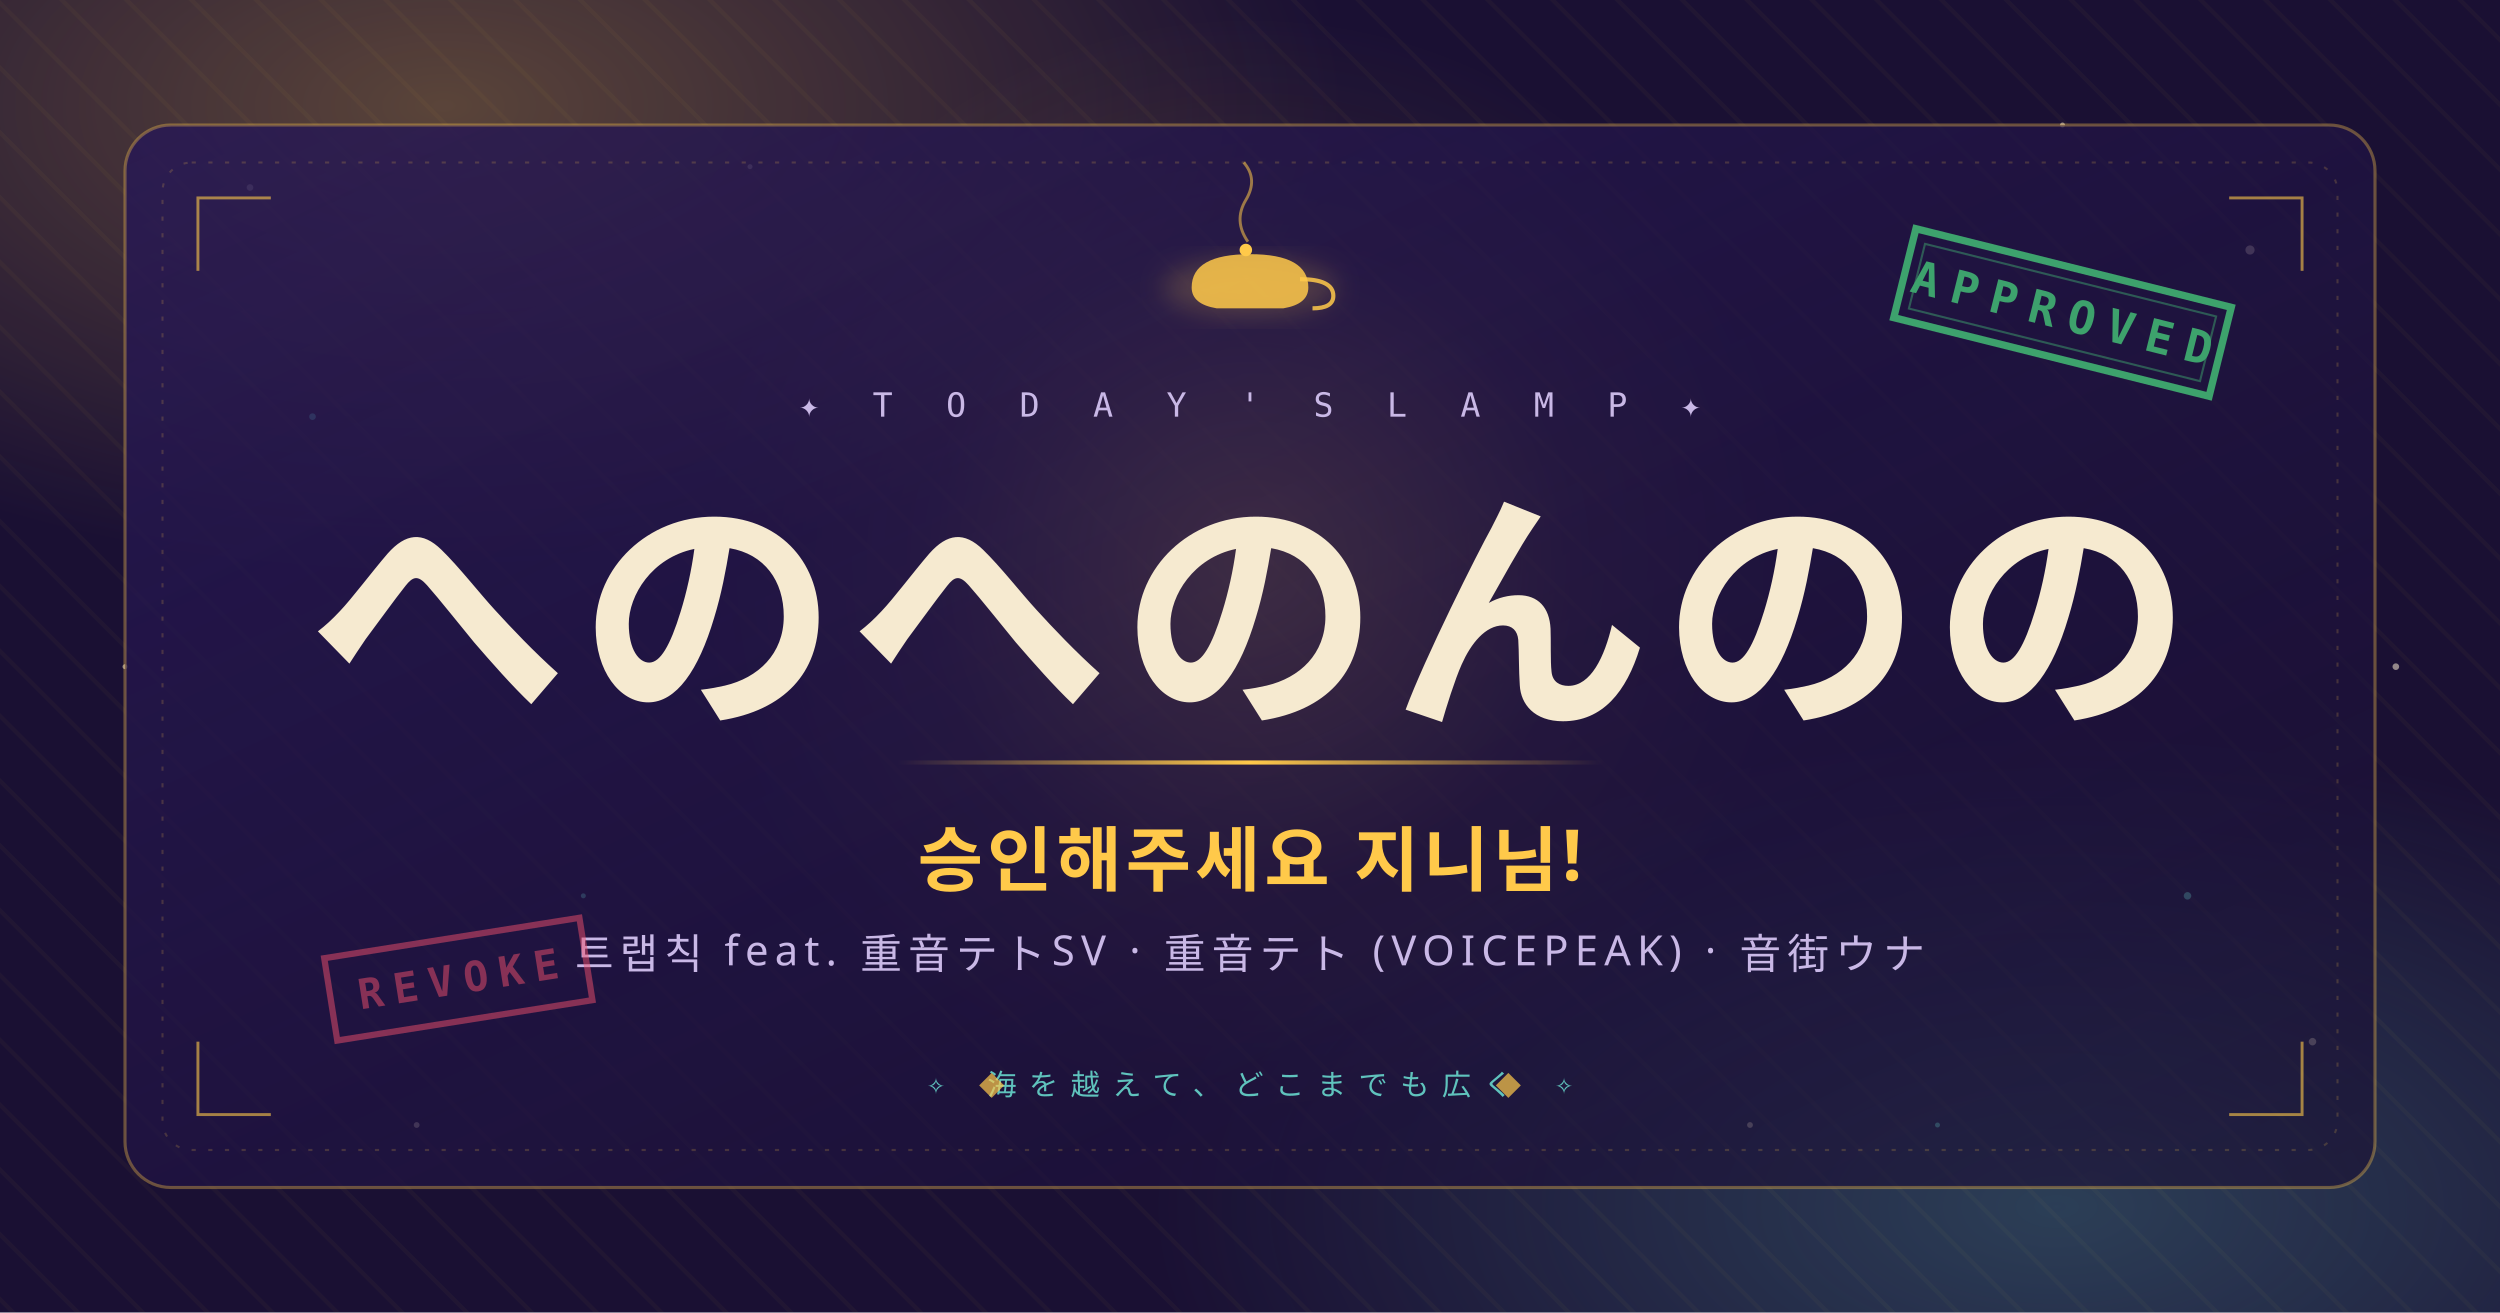
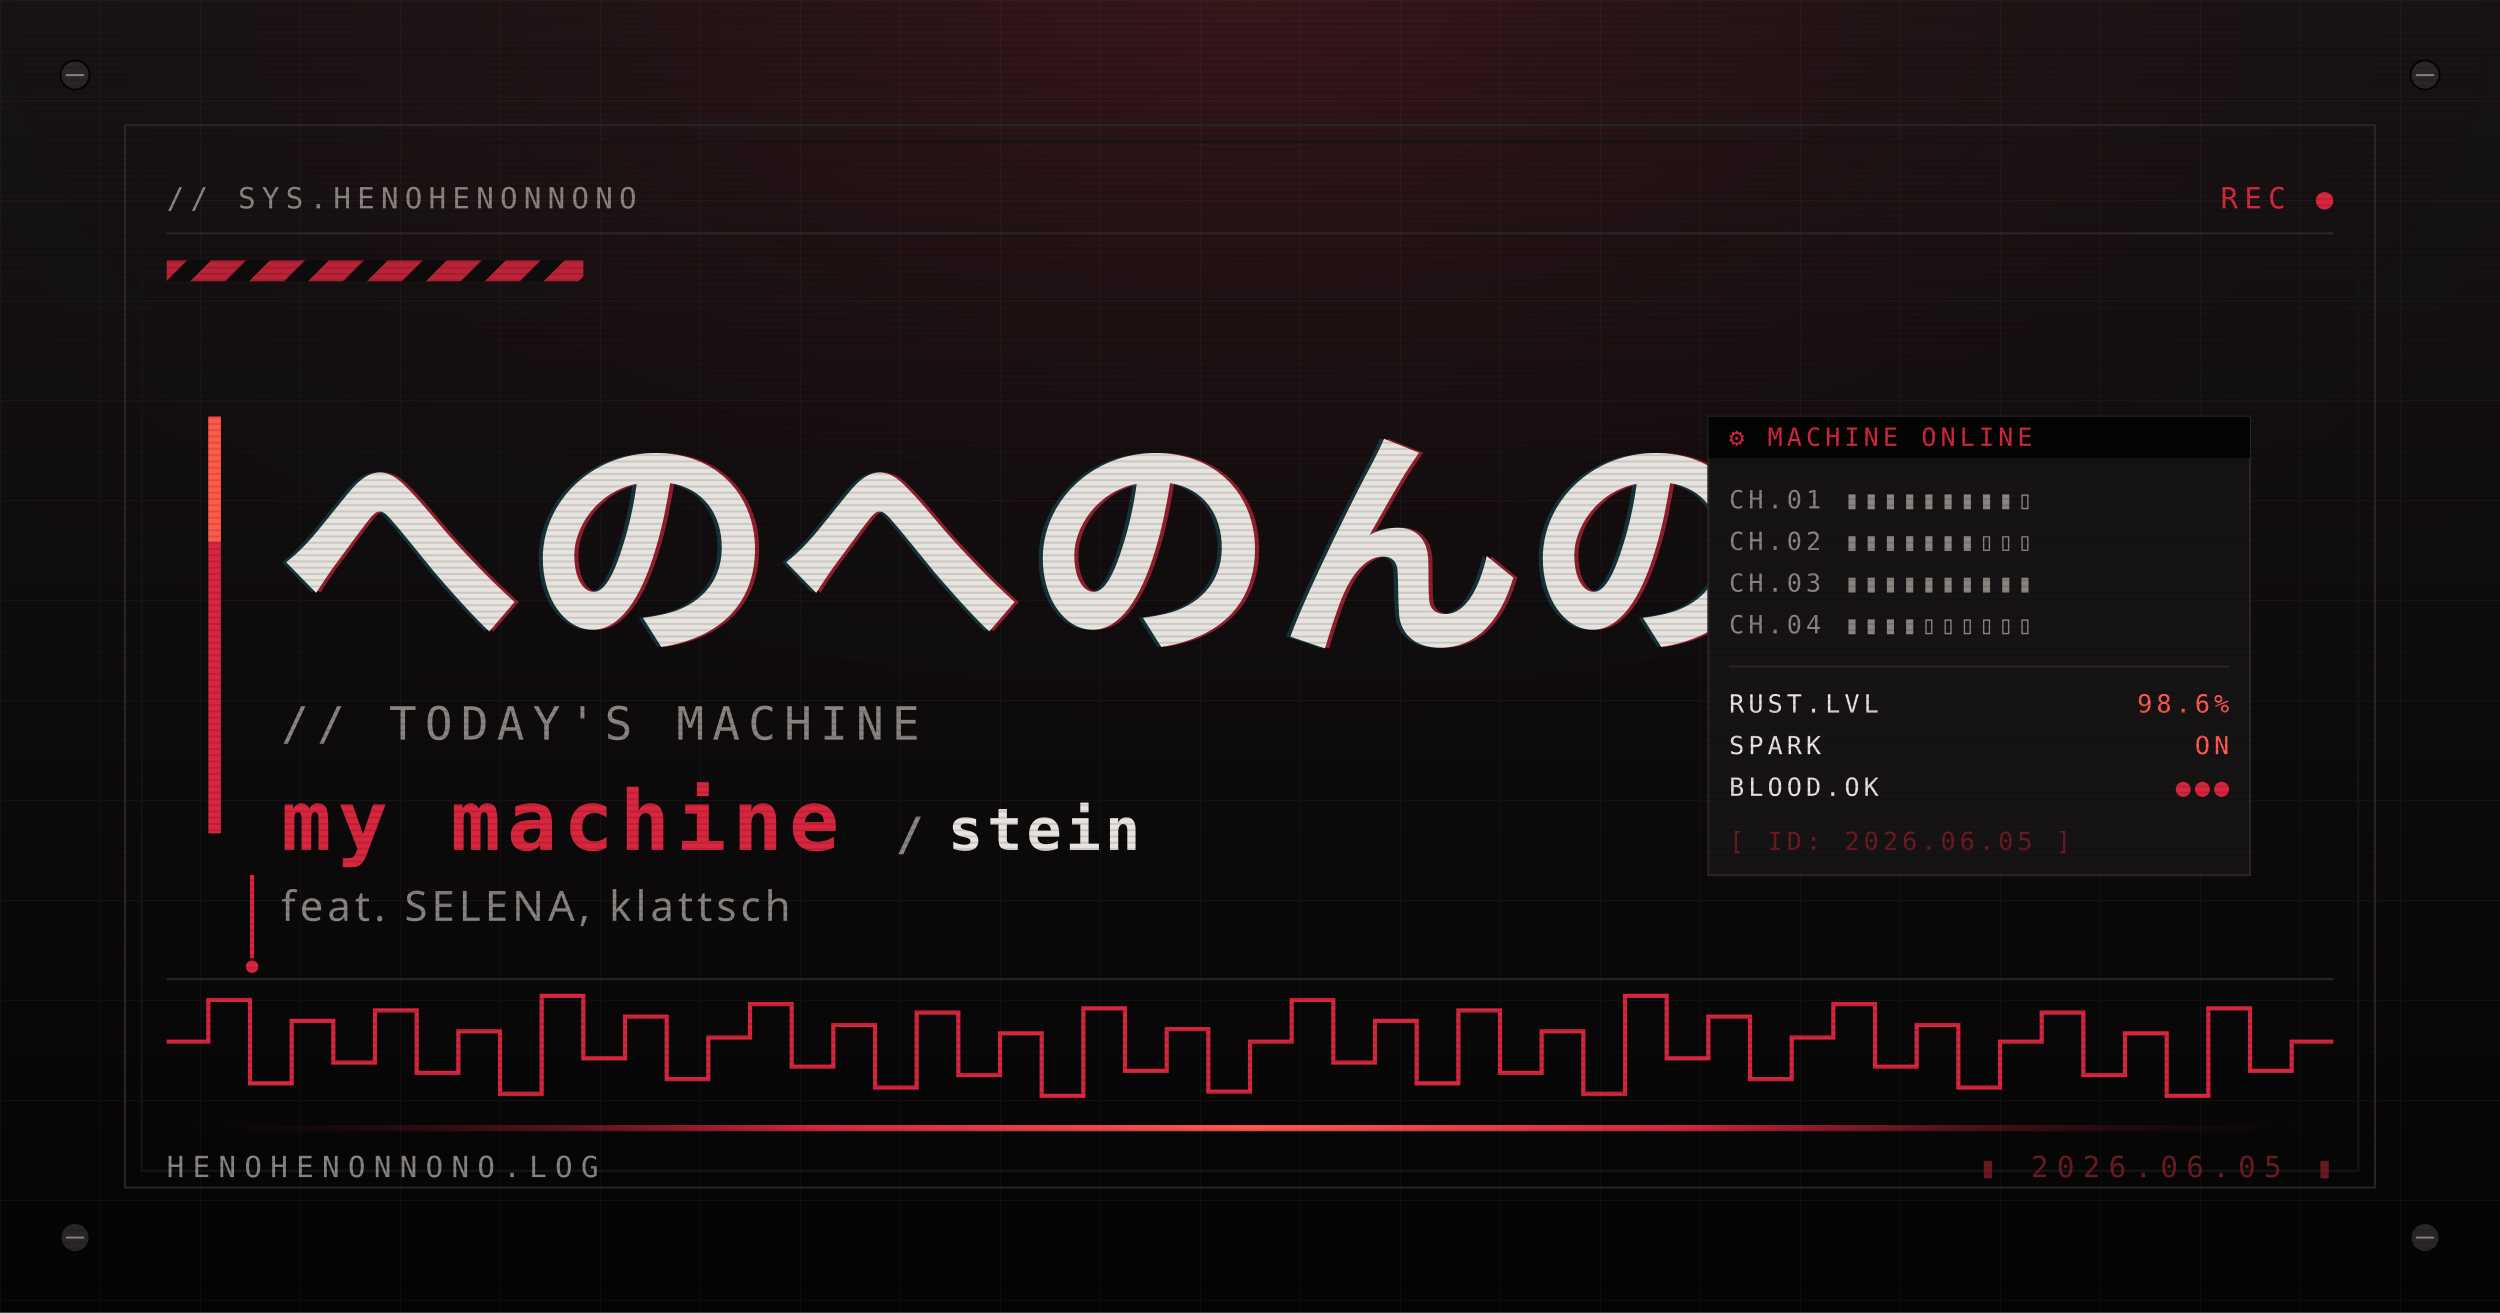
<svg xmlns="http://www.w3.org/2000/svg" width="1200" height="630" viewBox="0 0 1200 630">
  <defs>
-     <radialGradient id="glowTop" cx="18%" cy="8%" r="65%">
-       <stop offset="0%" stop-color="#ffc94a" stop-opacity="0.28" />
-       <stop offset="55%" stop-color="#ffc94a" stop-opacity="0" />
+     <linearGradient id="bgGrad" x1="0" y1="0" x2="0" y2="1">
+       <stop offset="0%" stop-color="#161314" />
+       <stop offset="55%" stop-color="#0d0b0c" />
+       <stop offset="100%" stop-color="#050405" />
+     </linearGradient>
+     <radialGradient id="rustGlow" cx="50%" cy="0%" r="70%">
+       <stop offset="0%" stop-color="#d7263d" stop-opacity="0.18" />
+       <stop offset="60%" stop-color="#6b1a22" stop-opacity="0.04" />
+       <stop offset="100%" stop-color="#0d0b0c" stop-opacity="0" />
    </radialGradient>
-     <radialGradient id="glowBot" cx="82%" cy="92%" r="60%">
-       <stop offset="0%" stop-color="#6be2d4" stop-opacity="0.22" />
-       <stop offset="60%" stop-color="#6be2d4" stop-opacity="0" />
-     </radialGradient>
-     <linearGradient id="goldRule" x1="0" y1="0" x2="1" y2="0">
-       <stop offset="0%" stop-color="#ffc94a" stop-opacity="0" />
-       <stop offset="50%" stop-color="#ffc94a" stop-opacity="1" />
-       <stop offset="100%" stop-color="#ffc94a" stop-opacity="0" />
+     <linearGradient id="plate" x1="0" y1="0" x2="0" y2="1">
+       <stop offset="0%" stop-color="#1c1819" />
+       <stop offset="100%" stop-color="#0d0b0c" />
    </linearGradient>
-     <linearGradient id="cardGrad" x1="0" y1="0" x2="1" y2="1">
-       <stop offset="0%" stop-color="#271854" stop-opacity="0.85" />
-       <stop offset="100%" stop-color="#1a1033" stop-opacity="0.6" />
+     <linearGradient id="sparkLine" x1="0" y1="0" x2="1" y2="0">
+       <stop offset="0%" stop-color="#0d0b0c" stop-opacity="0" />
+       <stop offset="30%" stop-color="#d7263d" />
+       <stop offset="50%" stop-color="#ff5a4a" />
+       <stop offset="70%" stop-color="#d7263d" />
+       <stop offset="100%" stop-color="#0d0b0c" stop-opacity="0" />
    </linearGradient>
-     <radialGradient id="lampGlow" cx="50%" cy="50%" r="50%">
-       <stop offset="0%" stop-color="#ffc94a" stop-opacity="0.9" />
-       <stop offset="60%" stop-color="#ffc94a" stop-opacity="0.15" />
-       <stop offset="100%" stop-color="#ffc94a" stop-opacity="0" />
-     </radialGradient>
-     <pattern id="hatch" patternUnits="userSpaceOnUse" width="22" height="22" patternTransform="rotate(135)">
-       <rect width="22" height="22" fill="transparent" />
-       <rect width="2" height="22" fill="#ffc94a" fill-opacity="0.035" />
+     <pattern id="grid" x="0" y="0" width="48" height="48" patternUnits="userSpaceOnUse">
+       <path d="M 48 0 L 0 0 0 48" fill="none" stroke="#e7e3df" stroke-opacity="0.04" stroke-width="1" />
    </pattern>
-     <filter id="soft" x="-20%" y="-20%" width="140%" height="140%">
-       <feGaussianBlur stdDeviation="6" />
+     <pattern id="scan" x="0" y="0" width="4" height="3" patternUnits="userSpaceOnUse">
+       <rect width="4" height="2" fill="transparent" />
+       <rect y="2" width="4" height="1" fill="#000" fill-opacity="0.22" />
+     </pattern>
+     <pattern id="hazard" x="0" y="0" width="20" height="20" patternUnits="userSpaceOnUse" patternTransform="rotate(45)">
+       <rect width="12" height="20" fill="#d7263d" />
+       <rect x="12" width="8" height="20" fill="#0d0b0c" />
+     </pattern>
+     <filter id="glitch" x="-5%" y="-20%" width="110%" height="140%">
+       <feGaussianBlur stdDeviation="0.4" />
    </filter>
  </defs>
-   <rect width="1200" height="630" fill="#1a1033" />
-   <rect width="1200" height="630" fill="url(#hatch)" />
-   <rect width="1200" height="630" fill="url(#glowTop)" />
-   <rect width="1200" height="630" fill="url(#glowBot)" />
-   <g fill="#f6ead0" opacity="0.55">
-     <circle cx="120" cy="90" r="1.6" />
-     <circle cx="1080" cy="120" r="2.2" />
-     <circle cx="990" cy="60" r="1.2" />
-     <circle cx="200" cy="540" r="1.4" />
-     <circle cx="1110" cy="500" r="1.8" />
-     <circle cx="60" cy="320" r="1.2" />
-     <circle cx="1150" cy="320" r="1.6" />
-     <circle cx="840" cy="540" r="1.4" />
-     <circle cx="360" cy="80" r="1.2" />
+   <rect width="1200" height="630" fill="#0d0b0c" />
+   <rect width="1200" height="630" fill="url(#bgGrad)" />
+   <rect width="1200" height="630" fill="url(#grid)" />
+   <rect width="1200" height="630" fill="url(#rustGlow)" />
+   <g fill="#2a2628" stroke="#050405" stroke-width="1">
+     <circle cx="36" cy="36" r="7" />
+     <circle cx="1164" cy="36" r="7" />
+     <circle cx="36" cy="594" r="7" />
+     <circle cx="1164" cy="594" r="7" />
  </g>
-   <g fill="#6be2d4" opacity="0.7">
-     <circle cx="150" cy="200" r="1.6" />
-     <circle cx="1050" cy="430" r="1.8" />
-     <circle cx="930" cy="540" r="1.2" />
-     <circle cx="280" cy="430" r="1.2" />
+   <g stroke="#8a8480" stroke-width="1" stroke-linecap="round">
+     <line x1="32" y1="36" x2="40" y2="36" />
+     <line x1="1160" y1="36" x2="1168" y2="36" />
+     <line x1="32" y1="594" x2="40" y2="594" />
+     <line x1="1160" y1="594" x2="1168" y2="594" />
  </g>
-   <circle cx="600" cy="270" r="260" fill="url(#lampGlow)" opacity="0.55" />
-   <rect x="60" y="60" width="1080" height="510" rx="22" ry="22" fill="url(#cardGrad)" stroke="#ffc94a" stroke-opacity="0.35" stroke-width="1.5" />
-   <rect x="78" y="78" width="1044" height="474" rx="14" ry="14" fill="none" stroke="#ffc94a" stroke-opacity="0.18" stroke-width="1" stroke-dasharray="2 6" />
-   <g stroke="#ffc94a" stroke-opacity="0.6" stroke-width="1.4" fill="none">
-     <path d="M 95 130 L 95 95 L 130 95" />
-     <path d="M 1105 130 L 1105 95 L 1070 95" />
-     <path d="M 95 500 L 95 535 L 130 535" />
-     <path d="M 1105 500 L 1105 535 L 1070 535" />
+   <rect x="60" y="60" width="1080" height="510" fill="none" stroke="#2a2628" stroke-width="1" />
+   <rect x="68" y="68" width="1064" height="494" fill="none" stroke="#161314" stroke-width="1" />
+   <g font-family="monospace" font-size="14" fill="#8a8480" letter-spacing="3">
+     <text x="80" y="100">// SYS.HENOHENONNONO</text>
+     <text x="1120" y="100" text-anchor="end" fill="#d7263d">REC ●</text>
  </g>
-   <g transform="translate(600 138)">
-     <ellipse cx="0" cy="0" rx="42" ry="14" fill="#ffc94a" opacity="0.18" filter="url(#soft)" />
-     <path d="M -28 0 Q -28 -16 0 -16 Q 28 -16 28 0 Q 28 8 16 10 L -16 10 Q -28 8 -28 0 Z" fill="#ffc94a" opacity="0.85" />
-     <path d="M 24 -4 Q 40 -4 40 4 Q 40 10 30 10" fill="none" stroke="#ffc94a" stroke-width="2" opacity="0.85" />
-     <circle cx="-2" cy="-18" r="3" fill="#ffc94a" />
-     <path d="M -1 -22 Q -8 -32 -2 -42 Q 4 -52 -3 -60" fill="none" stroke="#ffc94a" stroke-opacity="0.55" stroke-width="1.4" />
+   <line x1="80" y1="112" x2="1120" y2="112" stroke="#2a2628" stroke-width="1" />
+   <rect x="80" y="125" width="200" height="10" fill="url(#hazard)" opacity="0.85" />
+   <rect x="100" y="200" width="6" height="200" fill="#d7263d" />
+   <rect x="100" y="200" width="6" height="60" fill="#ff5a4a" />
+   <g font-family="monospace" font-weight="700">
+     <text x="135" y="305" font-size="118" fill="#d7263d" opacity="0.65" letter-spacing="2">へのへのんのの</text>
+     <text x="131" y="305" font-size="118" fill="#2bd8ff" opacity="0.18" letter-spacing="2">へのへのんのの</text>
+     <text x="133" y="305" font-size="118" fill="#e7e3df" letter-spacing="2">へのへのんのの</text>
  </g>
-   <text x="600" y="200" font-family="monospace" font-size="16" fill="#c9b8e6" text-anchor="middle" letter-spacing="8">✦  T O D A Y ' S   L A M P  ✦</text>
-   <text x="600" y="340" font-family="serif" font-size="124" font-weight="700" fill="#f6ead0" text-anchor="middle" letter-spacing="6" style="text-shadow: 0 0 12px #ffc94a;">へのへのんのの</text>
-   <rect x="430" y="365" width="340" height="2" fill="url(#goldRule)" />
-   <text x="600" y="425" font-family="sans-serif" font-size="34" font-weight="600" fill="#ffc94a" text-anchor="middle" letter-spacing="2">승인해주세요 지니님!</text>
-   <text x="600" y="465" font-family="sans-serif" font-size="20" fill="#c9b8e6" text-anchor="middle" letter-spacing="3">트랩칙  feat. 重音テトSV  ·  重音テト (VOICEPEAK)  ·  音街ウナ</text>
-   <g transform="translate(990 150) rotate(14)" opacity="0.7">
-     <rect x="-78" y="-22" width="156" height="44" fill="none" stroke="#4ade80" stroke-width="3.5" />
-     <rect x="-72" y="-16" width="144" height="32" fill="none" stroke="#4ade80" stroke-width="1" stroke-opacity="0.5" />
-     <text x="0" y="8" font-family="monospace" font-size="22" font-weight="800" fill="#4ade80" text-anchor="middle" letter-spacing="6">APPROVED</text>
+   <g font-family="monospace" font-size="22" fill="#8a8480" letter-spacing="4">
+     <text x="135" y="355">// TODAY'S MACHINE</text>
  </g>
-   <g transform="translate(220 470) rotate(-9)" opacity="0.5">
-     <rect x="-62" y="-20" width="124" height="40" fill="none" stroke="#ef4f6b" stroke-width="3" />
-     <text x="0" y="7" font-family="monospace" font-size="20" font-weight="800" fill="#ef4f6b" text-anchor="middle" letter-spacing="5">REVOKE</text>
+   <g font-family="monospace" font-weight="700">
+     <text x="135" y="408" font-size="40" fill="#d7263d" letter-spacing="3">my machine</text>
+     <text x="430" y="408" font-size="22" fill="#8a8480" letter-spacing="2">/</text>
+     <text x="455" y="408" font-size="28" fill="#e7e3df" letter-spacing="2">stein</text>
  </g>
-   <text x="600" y="525" font-family="monospace" font-size="14" fill="#6be2d4" text-anchor="middle" letter-spacing="6" opacity="0.85">✧  海を越えて、どこまでも広く  ✧</text>
-   <g fill="#ffc94a" opacity="0.7">
-     <path d="M 470 521 l 6 -6 l 6 6 l -6 6 z" />
-     <path d="M 718 521 l 6 -6 l 6 6 l -6 6 z" />
+   <text x="135" y="442" font-family="sans-serif" font-size="20" fill="#8a8480" letter-spacing="2">feat. SELENA, klattsch</text>
+   <rect x="120" y="420" width="2" height="40" fill="#d7263d" />
+   <circle cx="121" cy="464" r="3" fill="#d7263d" />
+   <g transform="translate(820, 200)" font-family="monospace" font-size="12" fill="#8a8480" letter-spacing="2">
+     <rect x="0" y="0" width="260" height="220" fill="#161314" stroke="#2a2628" stroke-width="1" />
+     <rect x="0" y="0" width="260" height="20" fill="#050405" />
+     <text x="10" y="14" fill="#d7263d">⚙ MACHINE ONLINE</text>
+     <text x="10" y="44">CH.01 ▮▮▮▮▮▮▮▮▮▯</text>
+     <text x="10" y="64">CH.02 ▮▮▮▮▮▮▮▯▯▯</text>
+     <text x="10" y="84">CH.03 ▮▮▮▮▮▮▮▮▮▮</text>
+     <text x="10" y="104">CH.04 ▮▮▮▮▯▯▯▯▯▯</text>
+     <line x1="10" y1="120" x2="250" y2="120" stroke="#2a2628" />
+     <text x="10" y="142" fill="#e7e3df">RUST.LVL</text>
+     <text x="250" y="142" text-anchor="end" fill="#ff5a4a">98.6%</text>
+     <text x="10" y="162" fill="#e7e3df">SPARK</text>
+     <text x="250" y="162" text-anchor="end" fill="#ff5a4a">ON</text>
+     <text x="10" y="182" fill="#e7e3df">BLOOD.OK</text>
+     <text x="250" y="182" text-anchor="end" fill="#d7263d">●●●</text>
+     <text x="10" y="208" fill="#6b1a22">[ ID: 2026.06.05 ]</text>
  </g>
+   <g transform="translate(80, 470)">
+     <line x1="0" y1="0" x2="1040" y2="0" stroke="#2a2628" stroke-width="1" />
+     <g stroke="#d7263d" stroke-width="2">
+       <path d="M0 30 L20 30 L20 10 L40 10 L40 50 L60 50 L60 20 L80 20 L80 40 L100 40 L100 15 L120 15 L120 45 L140 45 L140 25 L160 25 L160 55 L180 55 L180 8 L200 8 L200 38 L220 38 L220 18 L240 18 L240 48 L260 48 L260 28 L280 28 L280 12 L300 12 L300 42 L320 42 L320 22 L340 22 L340 52 L360 52 L360 16 L380 16 L380 46 L400 46 L400 26 L420 26 L420 56 L440 56 L440 14 L460 14 L460 44 L480 44 L480 24 L500 24 L500 54 L520 54 L520 30 L540 30 L540 10 L560 10 L560 40 L580 40 L580 20 L600 20 L600 50 L620 50 L620 15 L640 15 L640 45 L660 45 L660 25 L680 25 L680 55 L700 55 L700 8 L720 8 L720 38 L740 38 L740 18 L760 18 L760 48 L780 48 L780 28 L800 28 L800 12 L820 12 L820 42 L840 42 L840 22 L860 22 L860 52 L880 52 L880 30 L900 30 L900 16 L920 16 L920 46 L940 46 L940 26 L960 26 L960 56 L980 56 L980 14 L1000 14 L1000 44 L1020 44 L1020 30 L1040 30" fill="none" />
+     </g>
+   </g>
+   <rect x="80" y="540" width="1040" height="3" fill="url(#sparkLine)" />
+   <g font-family="monospace" font-size="14" fill="#8a8480" letter-spacing="4">
+     <text x="80" y="565">HENOHENONNONO.LOG</text>
+     <text x="1120" y="565" text-anchor="end" fill="#6b1a22">▮ 2026.06.05 ▮</text>
+   </g>
+   <rect width="1200" height="630" fill="url(#scan)" opacity="0.5" />
</svg>
